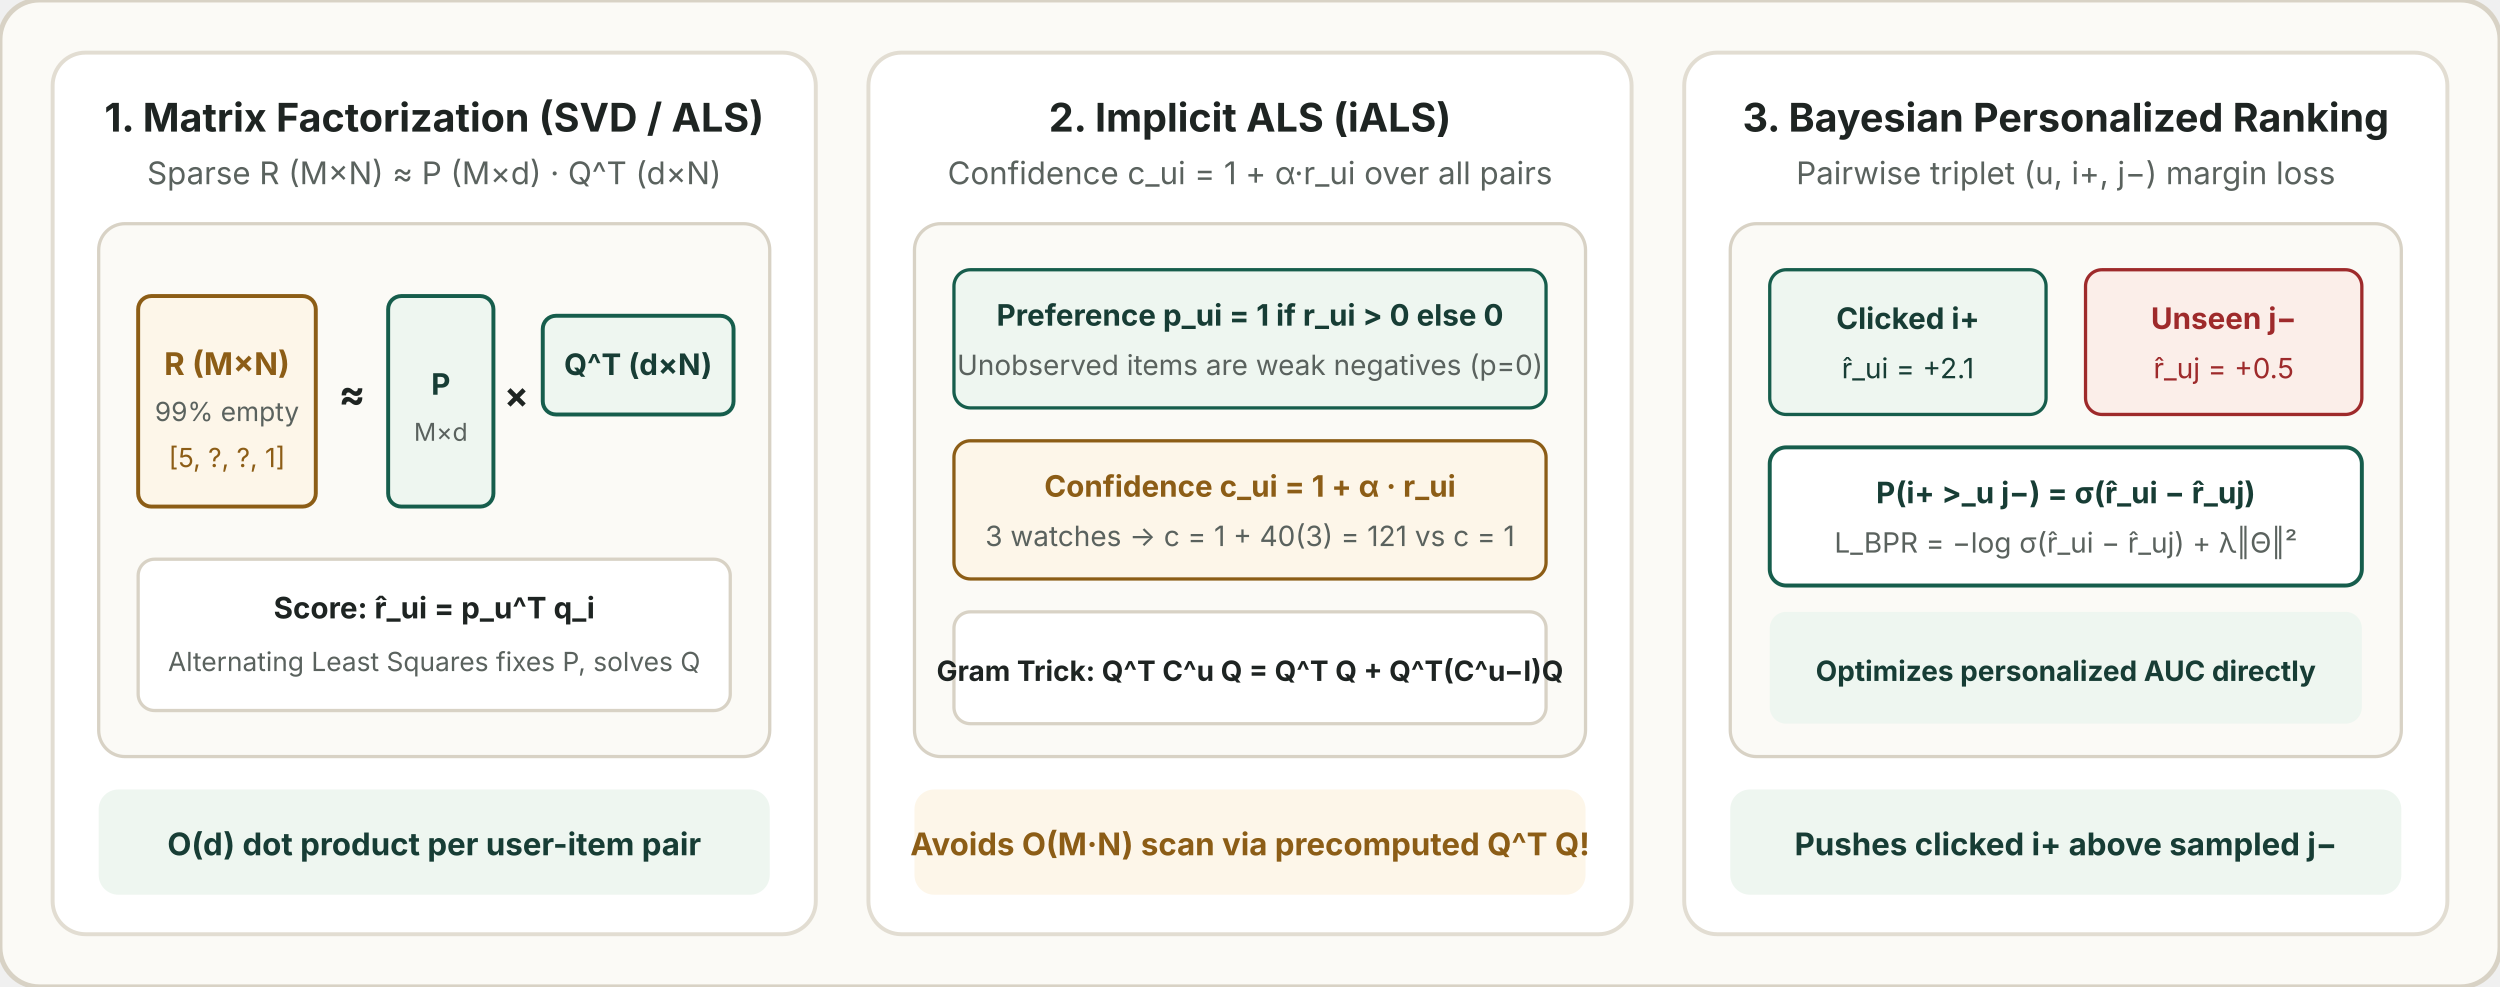
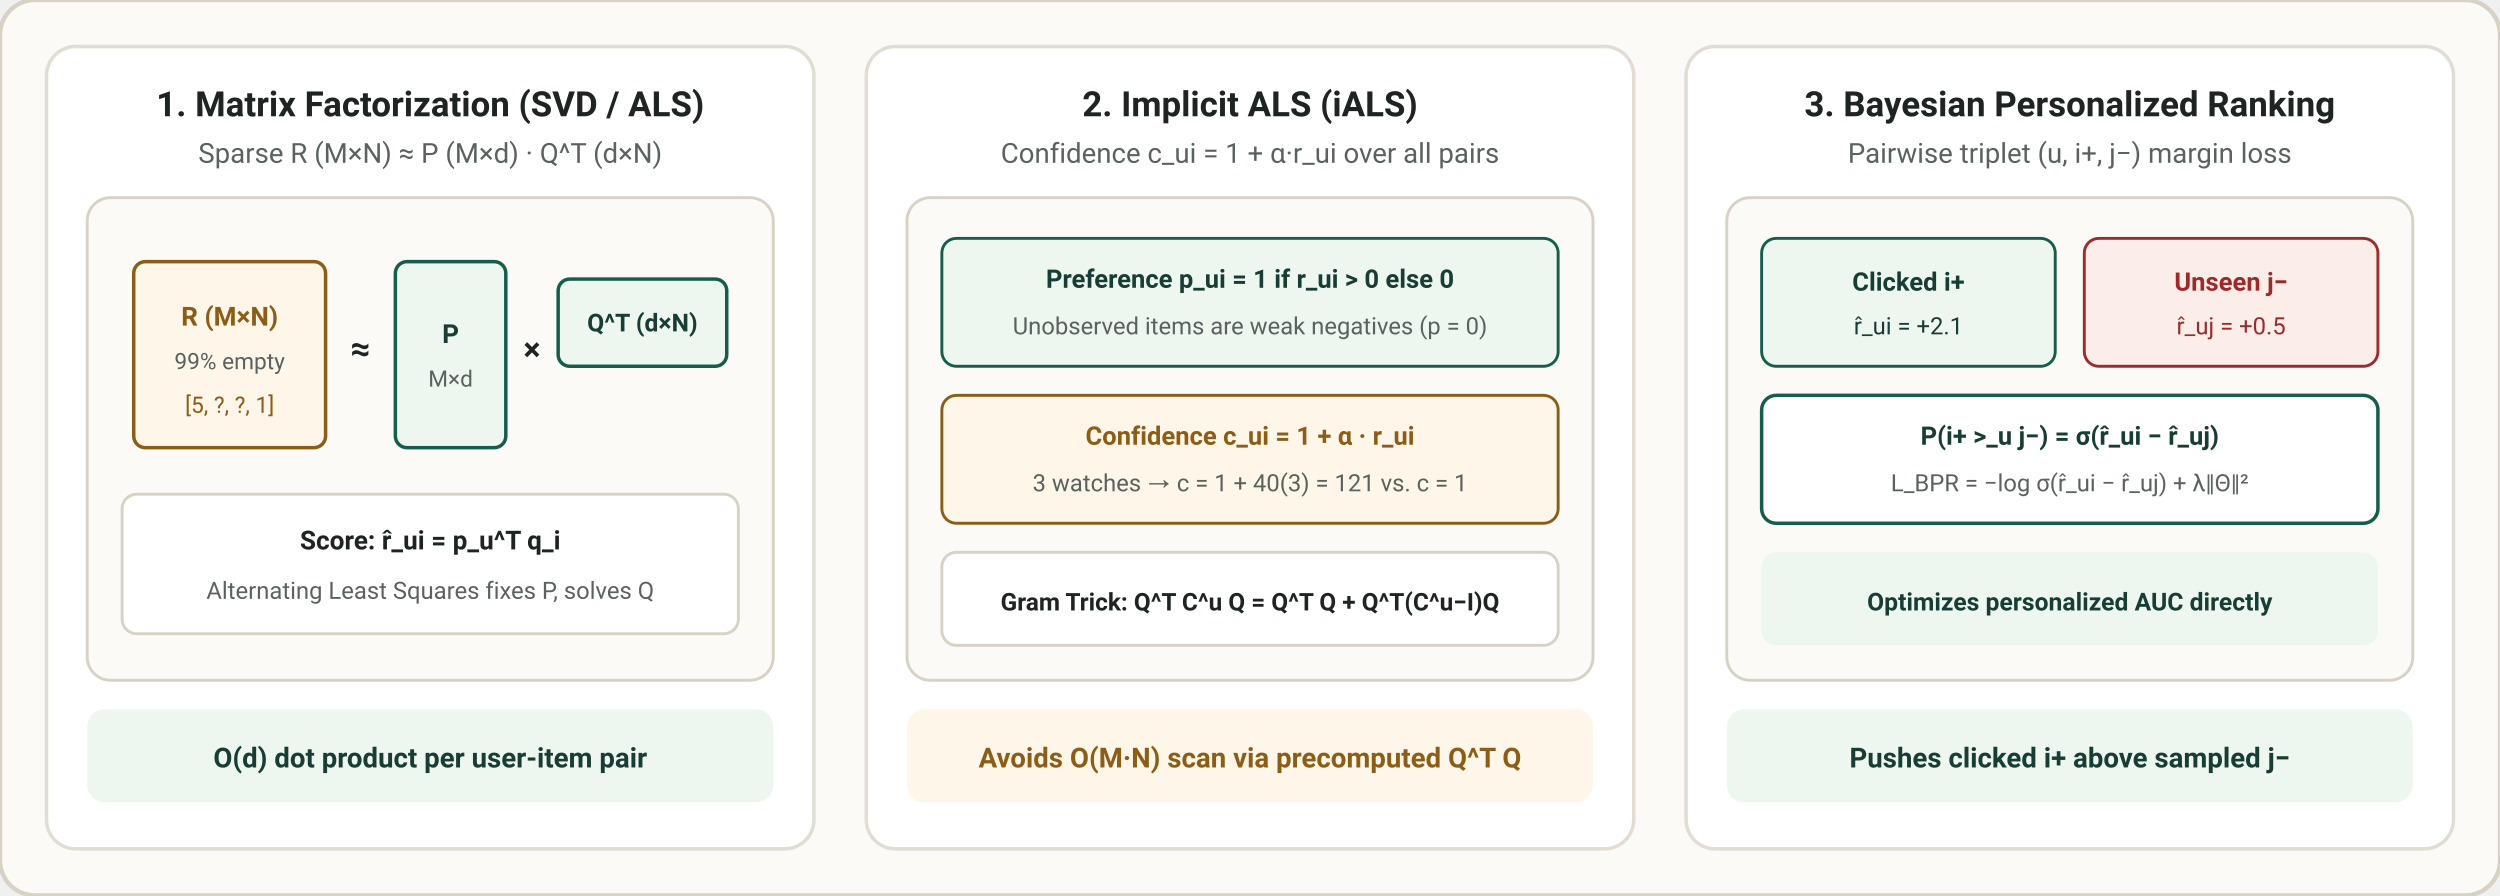
- <svg xmlns="http://www.w3.org/2000/svg" viewBox="0 0 760 300" width="760" height="300" font-family="'Inter', -apple-system, sans-serif">
-   <rect width="760" height="300" rx="12" fill="#fbfaf6" stroke="#d8d2c5" stroke-width="1.5" />
+ <svg xmlns="http://www.w3.org/2000/svg" viewBox="0 0 860 308" width="860" height="308" font-family="-apple-system, BlinkMacSystemFont, 'Segoe UI', Roboto, Helvetica, Arial, sans-serif">
+   <rect width="860" height="308" rx="12" fill="#fbfaf6" stroke="#d8d2c5" stroke-width="1.5" />
  <g transform="translate(16, 16)">
-     <rect width="232" height="268" rx="10" fill="#ffffff" stroke="#e2ddd2" stroke-width="1.2" />
-     <text x="116" y="24" text-anchor="middle" font-size="12" font-weight="700" fill="#1e2422">1. Matrix Factorization (SVD / ALS)</text>
-     <text x="116" y="40" text-anchor="middle" font-size="9.5" fill="#5a625e">Sparse R (M×N) ≈ P (M×d) · Q^T (d×N)</text>
+     <rect width="264" height="276" rx="10" fill="#ffffff" stroke="#e2ddd2" stroke-width="1.2" />
+     <text x="132" y="24" text-anchor="middle" font-size="12" font-weight="700" fill="#1e2422">1. Matrix Factorization (SVD / ALS)</text>
+     <text x="132" y="40" text-anchor="middle" font-size="9.5" fill="#5a625e">Sparse R (M×N) ≈ P (M×d) · Q^T (d×N)</text>
    <g transform="translate(14, 52)">
-       <rect width="204" height="162" rx="8" fill="#fbfaf6" stroke="#d8d2c5" />
-       <rect x="12" y="22" width="54" height="64" rx="4" fill="#fdf6e9" stroke="#8c5d16" stroke-width="1.2" />
-       <text x="39" y="46" text-anchor="middle" font-size="9.5" font-weight="700" fill="#8c5d16">R (M×N)</text>
-       <text x="39" y="60" text-anchor="middle" font-size="8" fill="#5a625e">99% empty</text>
-       <text x="39" y="74" text-anchor="middle" font-size="8" fill="#8c5d16">[5, ?, ?, 1]</text>
-       <text x="77" y="56" text-anchor="middle" font-size="12" font-weight="700" fill="#1e2422">≈</text>
-       <rect x="88" y="22" width="32" height="64" rx="4" fill="#eef6f0" stroke="#165d4c" stroke-width="1.2" />
-       <text x="104" y="52" text-anchor="middle" font-size="9" font-weight="700" fill="#173d35">P</text>
-       <text x="104" y="66" text-anchor="middle" font-size="7.5" fill="#5a625e">M×d</text>
-       <text x="127" y="56" text-anchor="middle" font-size="11" font-weight="700" fill="#1e2422">×</text>
-       <rect x="135" y="28" width="58" height="30" rx="4" fill="#eef6f0" stroke="#165d4c" stroke-width="1.2" />
-       <text x="164" y="46" text-anchor="middle" font-size="9" font-weight="700" fill="#173d35">Q^T (d×N)</text>
-       <rect x="12" y="102" width="180" height="46" rx="5" fill="#ffffff" stroke="#d8d2c5" />
-       <text x="102" y="120" text-anchor="middle" font-size="9" font-weight="700" fill="#1e2422">Score: r̂_ui = p_u^T q_i</text>
-       <text x="102" y="136" text-anchor="middle" font-size="8" fill="#5a625e">Alternating Least Squares fixes P, solves Q</text>
+       <rect width="236" height="166" rx="8" fill="#fbfaf6" stroke="#d8d2c5" />
+       <rect x="16" y="22" width="66" height="64" rx="4" fill="#fdf6e9" stroke="#8c5d16" stroke-width="1.2" />
+       <text x="49" y="44" text-anchor="middle" font-size="9" font-weight="700" fill="#8c5d16">R (M×N)</text>
+       <text x="49" y="59" text-anchor="middle" font-size="7.8" fill="#5a625e">99% empty</text>
+       <text x="49" y="74" text-anchor="middle" font-size="7.8" fill="#8c5d16">[5, ?, ?, 1]</text>
+       <text x="94" y="56" text-anchor="middle" font-size="12" font-weight="700" fill="#1e2422">≈</text>
+       <rect x="106" y="22" width="38" height="64" rx="4" fill="#eef6f0" stroke="#165d4c" stroke-width="1.2" />
+       <text x="125" y="50" text-anchor="middle" font-size="9" font-weight="700" fill="#173d35">P</text>
+       <text x="125" y="65" text-anchor="middle" font-size="7.8" fill="#5a625e">M×d</text>
+       <text x="153" y="56" text-anchor="middle" font-size="11" font-weight="700" fill="#1e2422">×</text>
+       <rect x="162" y="28" width="58" height="30" rx="4" fill="#eef6f0" stroke="#165d4c" stroke-width="1.2" />
+       <text x="191" y="46" text-anchor="middle" font-size="8.5" font-weight="700" fill="#173d35">Q^T (d×N)</text>
+       <rect x="12" y="102" width="212" height="48" rx="5" fill="#ffffff" stroke="#d8d2c5" />
+       <text x="118" y="121" text-anchor="middle" font-size="9" font-weight="700" fill="#1e2422">Score: r̂_ui = p_u^T q_i</text>
+       <text x="118" y="138" text-anchor="middle" font-size="8.2" fill="#5a625e">Alternating Least Squares fixes P, solves Q</text>
    </g>
-     <rect x="14" y="224" width="204" height="32" rx="6" fill="#eef6f0" />
-     <text x="116" y="244" text-anchor="middle" font-size="9.5" font-weight="700" fill="#173d35">O(d) dot product per user-item pair</text>
+     <rect x="14" y="228" width="236" height="32" rx="6" fill="#eef6f0" />
+     <text x="132" y="248" text-anchor="middle" font-size="9.5" font-weight="700" fill="#173d35">O(d) dot product per user-item pair</text>
  </g>
-   <g transform="translate(264, 16)">
-     <rect width="232" height="268" rx="10" fill="#ffffff" stroke="#e2ddd2" stroke-width="1.2" />
-     <text x="116" y="24" text-anchor="middle" font-size="12" font-weight="700" fill="#1e2422">2. Implicit ALS (iALS)</text>
-     <text x="116" y="40" text-anchor="middle" font-size="9.5" fill="#5a625e">Confidence c_ui = 1 + α·r_ui over all pairs</text>
+   <g transform="translate(298, 16)">
+     <rect width="264" height="276" rx="10" fill="#ffffff" stroke="#e2ddd2" stroke-width="1.2" />
+     <text x="132" y="24" text-anchor="middle" font-size="12" font-weight="700" fill="#1e2422">2. Implicit ALS (iALS)</text>
+     <text x="132" y="40" text-anchor="middle" font-size="9.5" fill="#5a625e">Confidence c_ui = 1 + α·r_ui over all pairs</text>
    <g transform="translate(14, 52)">
-       <rect width="204" height="162" rx="8" fill="#fbfaf6" stroke="#d8d2c5" />
-       <rect x="12" y="14" width="180" height="42" rx="5" fill="#eef6f0" stroke="#165d4c" />
-       <text x="102" y="31" text-anchor="middle" font-size="9" font-weight="700" fill="#173d35">Preference p_ui = 1 if r_ui &gt; 0 else 0</text>
-       <text x="102" y="46" text-anchor="middle" font-size="8.5" fill="#5a625e">Unobserved items are weak negatives (p=0)</text>
-       <rect x="12" y="66" width="180" height="42" rx="5" fill="#fdf6e9" stroke="#8c5d16" />
-       <text x="102" y="83" text-anchor="middle" font-size="9" font-weight="700" fill="#8c5d16">Confidence c_ui = 1 + α · r_ui</text>
-       <text x="102" y="98" text-anchor="middle" font-size="8.5" fill="#5a625e">3 watches → c = 1 + 40(3) = 121 vs c = 1</text>
-       <rect x="12" y="118" width="180" height="34" rx="5" fill="#ffffff" stroke="#d8d2c5" />
-       <text x="102" y="139" text-anchor="middle" font-size="8.5" font-weight="700" fill="#1e2422">Gram Trick: Q^T C^u Q = Q^T Q + Q^T(C^u−I)Q</text>
+       <rect width="236" height="166" rx="8" fill="#fbfaf6" stroke="#d8d2c5" />
+       <rect x="12" y="14" width="212" height="44" rx="5" fill="#eef6f0" stroke="#165d4c" />
+       <text x="118" y="31" text-anchor="middle" font-size="8.8" font-weight="700" fill="#173d35">Preference p_ui = 1 if r_ui &gt; 0 else 0</text>
+       <text x="118" y="47" text-anchor="middle" font-size="8.2" fill="#5a625e">Unobserved items are weak negatives (p = 0)</text>
+       <rect x="12" y="68" width="212" height="44" rx="5" fill="#fdf6e9" stroke="#8c5d16" />
+       <text x="118" y="85" text-anchor="middle" font-size="8.8" font-weight="700" fill="#8c5d16">Confidence c_ui = 1 + α · r_ui</text>
+       <text x="118" y="101" text-anchor="middle" font-size="8.2" fill="#5a625e">3 watches → c = 1 + 40(3) = 121 vs. c = 1</text>
+       <rect x="12" y="122" width="212" height="32" rx="5" fill="#ffffff" stroke="#d8d2c5" />
+       <text x="118" y="142" text-anchor="middle" font-size="8.4" font-weight="700" fill="#1e2422">Gram Trick: Q^T C^u Q = Q^T Q + Q^T(C^u−I)Q</text>
    </g>
-     <rect x="14" y="224" width="204" height="32" rx="6" fill="#fdf6e9" />
-     <text x="116" y="244" text-anchor="middle" font-size="9.5" font-weight="700" fill="#8c5d16">Avoids O(M·N) scan via precomputed Q^T Q!</text>
+     <rect x="14" y="228" width="236" height="32" rx="6" fill="#fdf6e9" />
+     <text x="132" y="248" text-anchor="middle" font-size="9.5" font-weight="700" fill="#8c5d16">Avoids O(M·N) scan via precomputed Q^T Q</text>
  </g>
-   <g transform="translate(512, 16)">
-     <rect width="232" height="268" rx="10" fill="#ffffff" stroke="#e2ddd2" stroke-width="1.2" />
-     <text x="116" y="24" text-anchor="middle" font-size="12" font-weight="700" fill="#1e2422">3. Bayesian Personalized Ranking</text>
-     <text x="116" y="40" text-anchor="middle" font-size="9.5" fill="#5a625e">Pairwise triplet (u, i+, j−) margin loss</text>
+   <g transform="translate(580, 16)">
+     <rect width="264" height="276" rx="10" fill="#ffffff" stroke="#e2ddd2" stroke-width="1.2" />
+     <text x="132" y="24" text-anchor="middle" font-size="12" font-weight="700" fill="#1e2422">3. Bayesian Personalized Ranking</text>
+     <text x="132" y="40" text-anchor="middle" font-size="9.5" fill="#5a625e">Pairwise triplet (u, i+, j−) margin loss</text>
    <g transform="translate(14, 52)">
-       <rect width="204" height="162" rx="8" fill="#fbfaf6" stroke="#d8d2c5" />
-       <rect x="12" y="14" width="84" height="44" rx="5" fill="#eef6f0" stroke="#165d4c" />
-       <text x="54" y="32" text-anchor="middle" font-size="9" font-weight="700" fill="#173d35">Clicked i+</text>
-       <text x="54" y="47" text-anchor="middle" font-size="8.5" fill="#173d35">r̂_ui = +2.1</text>
-       <rect x="108" y="14" width="84" height="44" rx="5" fill="#fbeee9" stroke="#9e2a2b" />
-       <text x="150" y="32" text-anchor="middle" font-size="9" font-weight="700" fill="#9e2a2b">Unseen j−</text>
-       <text x="150" y="47" text-anchor="middle" font-size="8.5" fill="#9e2a2b">r̂_uj = +0.5</text>
-       <rect x="12" y="68" width="180" height="42" rx="5" fill="#ffffff" stroke="#165d4c" stroke-width="1.2" />
-       <text x="102" y="85" text-anchor="middle" font-size="9" font-weight="700" fill="#173d35">P(i+ &gt;_u j−) = σ(r̂_ui − r̂_uj)</text>
-       <text x="102" y="100" text-anchor="middle" font-size="8.5" fill="#5a625e">L_BPR = −log σ(r̂_ui − r̂_uj) + λ‖Θ‖²</text>
-       <rect x="12" y="118" width="180" height="34" rx="5" fill="#eef6f0" />
-       <text x="102" y="139" text-anchor="middle" font-size="8.5" font-weight="700" fill="#173d35">Optimizes personalized AUC directly</text>
+       <rect width="236" height="166" rx="8" fill="#fbfaf6" stroke="#d8d2c5" />
+       <rect x="12" y="14" width="101" height="44" rx="5" fill="#eef6f0" stroke="#165d4c" />
+       <text x="62.5" y="32" text-anchor="middle" font-size="8.8" font-weight="700" fill="#173d35">Clicked i+</text>
+       <text x="62.5" y="47" text-anchor="middle" font-size="8.2" fill="#173d35">r̂_ui = +2.1</text>
+       <rect x="123" y="14" width="101" height="44" rx="5" fill="#fbeee9" stroke="#9e2a2b" />
+       <text x="173.5" y="32" text-anchor="middle" font-size="8.8" font-weight="700" fill="#9e2a2b">Unseen j−</text>
+       <text x="173.5" y="47" text-anchor="middle" font-size="8.2" fill="#9e2a2b">r̂_uj = +0.5</text>
+       <rect x="12" y="68" width="212" height="44" rx="5" fill="#ffffff" stroke="#165d4c" stroke-width="1.2" />
+       <text x="118" y="85" text-anchor="middle" font-size="8.8" font-weight="700" fill="#173d35">P(i+ &gt;_u j−) = σ(r̂_ui − r̂_uj)</text>
+       <text x="118" y="101" text-anchor="middle" font-size="8.2" fill="#5a625e">L_BPR = −log σ(r̂_ui − r̂_uj) + λ‖Θ‖²</text>
+       <rect x="12" y="122" width="212" height="32" rx="5" fill="#eef6f0" />
+       <text x="118" y="142" text-anchor="middle" font-size="8.5" font-weight="700" fill="#173d35">Optimizes personalized AUC directly</text>
    </g>
-     <rect x="14" y="224" width="204" height="32" rx="6" fill="#eef6f0" />
-     <text x="116" y="244" text-anchor="middle" font-size="9.5" font-weight="700" fill="#173d35">Pushes clicked i+ above sampled j−</text>
+     <rect x="14" y="228" width="236" height="32" rx="6" fill="#eef6f0" />
+     <text x="132" y="248" text-anchor="middle" font-size="9.5" font-weight="700" fill="#173d35">Pushes clicked i+ above sampled j−</text>
  </g>
</svg>
